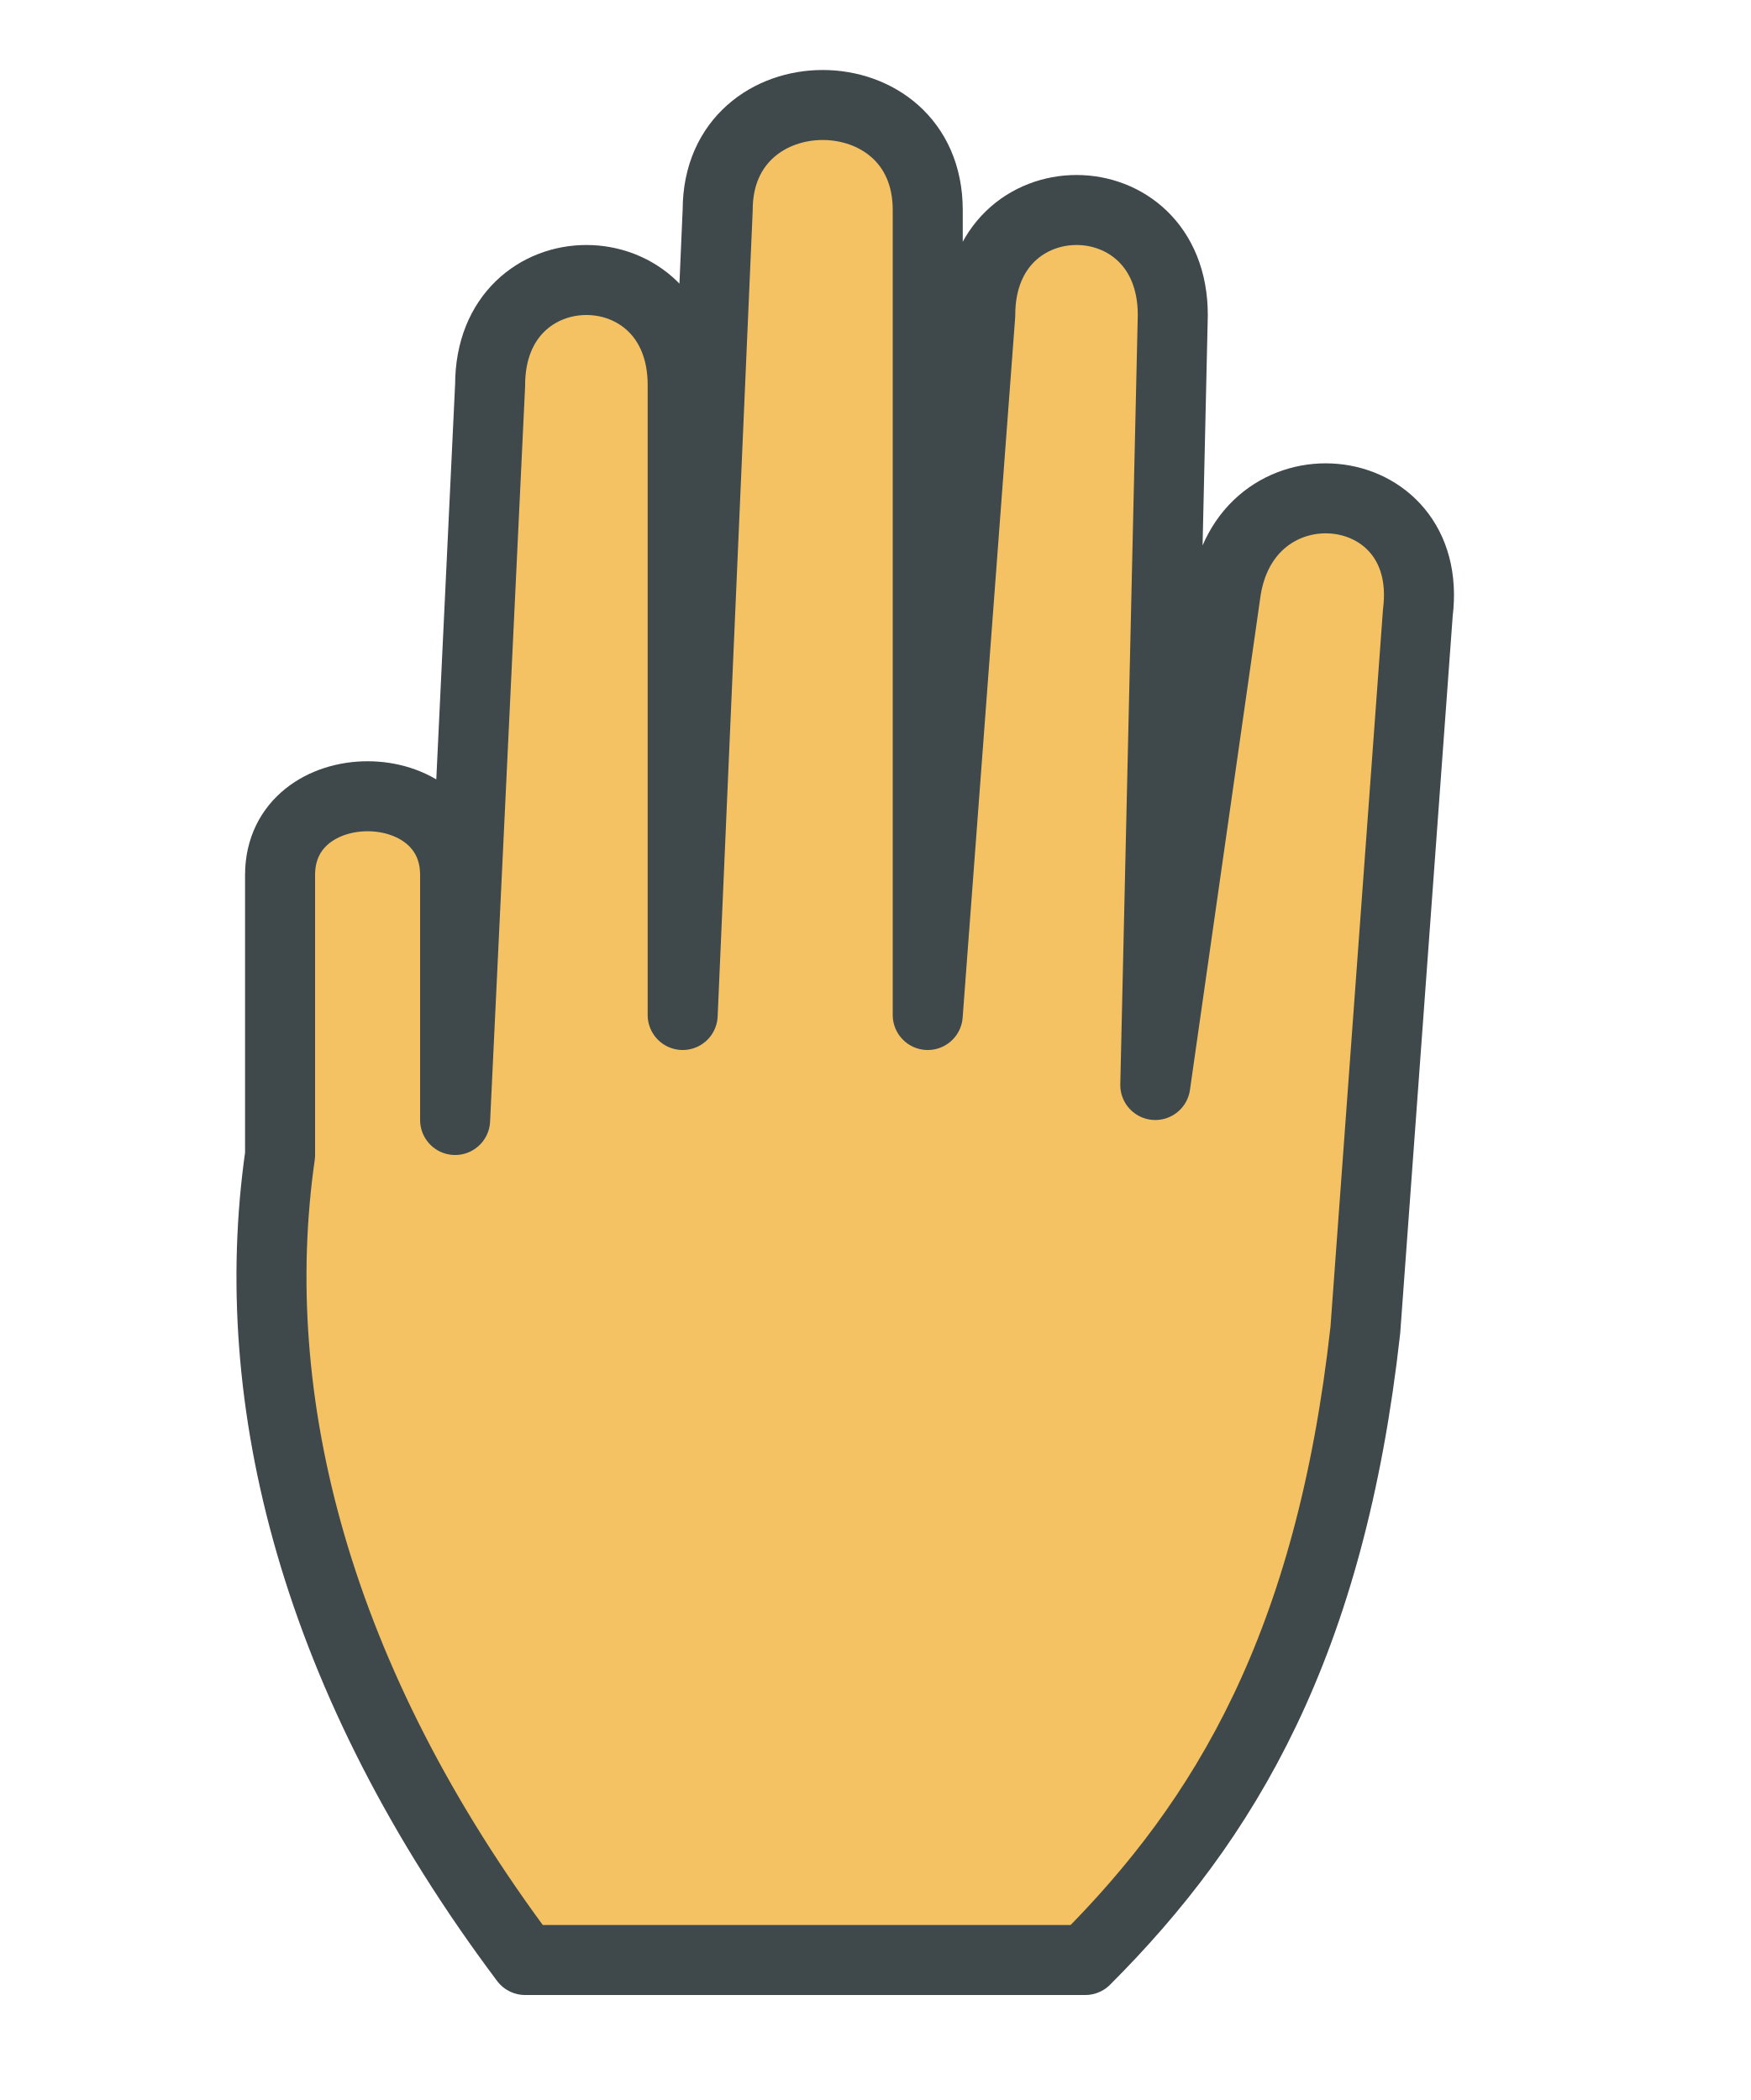
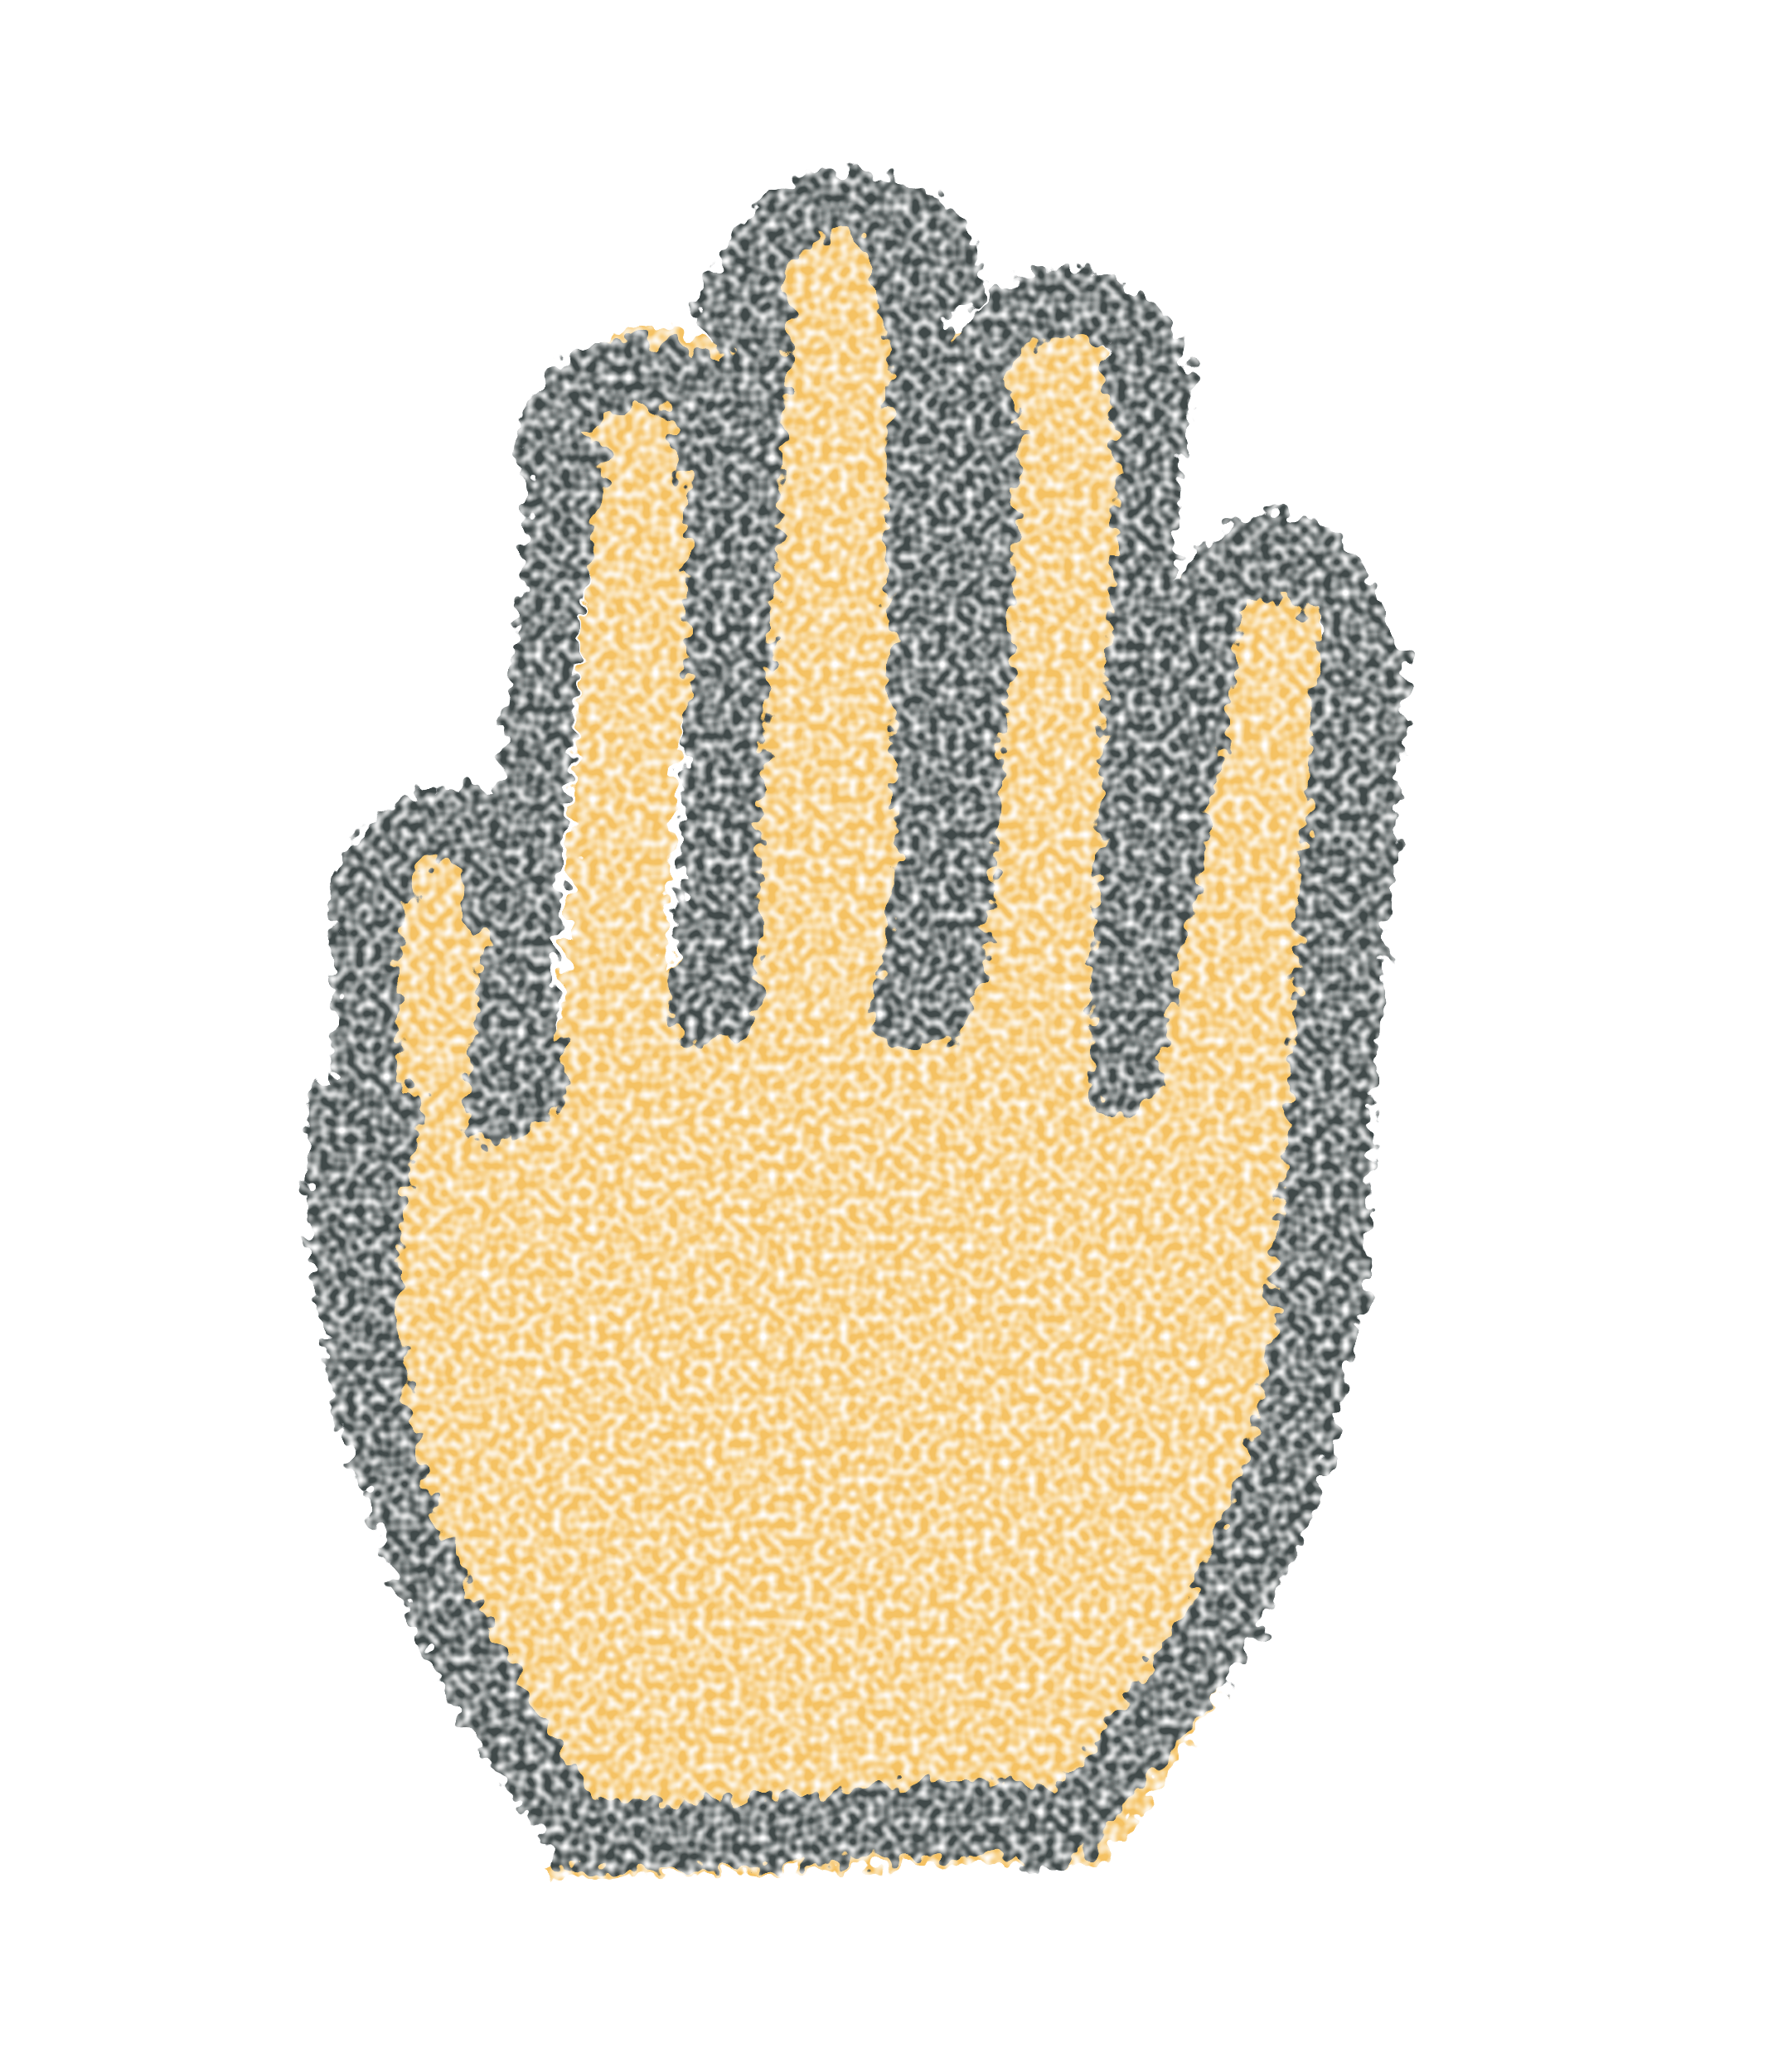
- <svg xmlns="http://www.w3.org/2000/svg" viewBox="0 0 100 120" fill="#f5c263" stroke="#3f484a" stroke-width="4" stroke-linejoin="round" stroke-linecap="round">
-   <path d="M30 112 C 18 96 14 80 16 66 L 16 50 C 16 44 26 44 26 50 L 26 64 L 28 22 C 28 14 39 14 39 22 L 39 58 L 41 12 C 41 4 53 4 53 12 L 53 58 L 56 18 C 56 10 67 10 67 18 L 66 62 L 70 34 C 71 26 82 27 81 35 L 78 76 C 76 94 70 104 62 112 Z" />
+ <svg xmlns="http://www.w3.org/2000/svg" viewBox="-8 -8 116 136" width="116" height="136">
+   <defs>
+     <filter id="crayon" x="-5%" y="-5%" width="110%" height="110%">
+       <feTurbulence type="fractalNoise" baseFrequency="0.9" numOctaves="2" seed="7" result="n" />
+       <feDisplacementMap in="SourceGraphic" in2="n" scale="2.4" xChannelSelector="R" yChannelSelector="G" result="d" />
+       <feTurbulence type="fractalNoise" baseFrequency="1.7" numOctaves="1" seed="3" result="g" />
+       <feColorMatrix in="g" type="matrix" values="0 0 0 0 0  0 0 0 0 0  0 0 0 0 0  0 0 0 -2.2 1.75" result="ga" />
+       <feComposite in="d" in2="ga" operator="in" />
+     </filter>
+   </defs>
+   <g filter="url(#crayon)">
+     <path d="M30 112 C20.895 97.803, 11.93 79.543, 12.761 68.362 C18.143 58.906, 15.24 54.766, 16.276 51.58 C13.719 44.85, 28.791 46.39, 25.622 51.112 C26.929 53.393, 27.561 57.58, 28.078 65.148 C29.344 58.033, 29.204 47.29, 30.976 21.6 C25.79 11.087, 41.571 11.173, 40.923 19.654 C37.751 35.307, 35.45 42.356, 35.805 55.779 C39.967 46.78, 40.696 33.214, 38.43 13.649 C41.723 0.936, 53.173 5.684, 53.835 14.558 C53.492 24.861, 55.057 39.163, 53.956 61.235 C50.238 48.241, 55.452 39.874, 52.695 15.02 C58.612 11.09, 64.695 7.861, 65.351 20.968 C68.445 36.458, 68.597 53.933, 63.094 62.022 C67.673 55.82, 70.253 42.47, 67.502 36.769 C67.893 23.597, 79.977 26.201, 78.204 32.186 C80.99 45.071, 79.883 59.875, 79.851 74.099 C78.672 93.972, 72.35 104.411, 63.914 114.501 C52.995 113.828, 43.796 115.019, 27.802 115.154" stroke="none" stroke-width="0" fill="#f5c263" stroke-linecap="round" stroke-linejoin="round" />
+     <path d="M30 112 C17.707 94.202, 13.545 81.371, 14.201 64.886 M28.456 110.342 C17.475 95.978, 13.594 78.021, 17.84 64.851 M16.564 66.302 C16.478 62.59, 15.215 55.869, 16.772 50.279 M15.721 65.664 C15.52 62.117, 16.528 57.592, 15.573 50.524 M16 50 C16.699 45.725, 27.292 42.888, 24.501 49.658 M17.253 49.877 C17.759 44.765, 24.977 44.441, 24.332 51.358 M25.818 50.221 C25.412 53.306, 26.64 57.155, 27.245 63.71 M26.092 49.739 C25.488 54.642, 26.099 60.314, 25.389 63.89 M24.457 65.003 C26.666 49.432, 26.711 36.356, 29.755 22.251 M25.253 64.749 C26.739 52.899, 27.777 39.804, 28.698 22.575 M28 22 C28.797 15.192, 40.486 14.99, 38.062 21.509 M28.657 21.007 C26.736 15.33, 39.388 13.737, 40.689 21.855 M40.082 22.97 C40.324 30.494, 39.655 42.412, 37.926 58.334 M39.076 21.11 C39.456 33.896, 38.46 46.017, 38.602 58.049 M39.969 57.095 C39.2 42.922, 41.532 29.214, 41.67 12.366 M39.646 58.29 C39.217 41.78, 40.754 25.496, 41.873 12.522 M41 12 C42.51 2.629, 53.599 3.789, 54.656 10.487 M39.692 12.76 C42.965 2.341, 52.39 2.914, 51.425 12.026 M51.95 12.241 C55.027 29.564, 53.783 47.895, 51.26 58.611 M52.395 11.856 C52.059 22.733, 52.194 33.711, 53.299 58.549 M54.408 56.627 C55.568 46.114, 56.891 31.507, 56.918 18.981 M52.687 57.71 C54.974 45.872, 55.25 33.493, 55.237 18.39 M56 18 C55.731 9.58, 68.531 9.602, 66.306 17.425 M55.207 18.686 C56.583 8.479, 68.859 11.693, 67.65 16.707 M68.212 16.538 C66.872 28.87, 66.346 37.873, 65.468 62.963 M67.151 17.7 C67.523 35.214, 65.958 52.356, 65.58 61.249 M65.995 62.962 C66.804 54.793, 69.76 48.382, 71.402 32.533 M66.097 61.883 C67.47 53.977, 69.008 45.979, 70.478 33.154 M70 34 C72.218 24.982, 80.837 25.753, 81.312 35.736 M68.487 34.157 C72.679 26.888, 81.413 28.276, 81.264 35.593 M82.416 35.635 C81.563 51.511, 79.701 64.483, 79.754 77.463 M80.558 34.555 C79.157 50.309, 78.91 65.591, 77.341 76.452 M78 76 C76.016 94.969, 68.888 102.883, 62.437 111.38 M79.253 74.962 C77.433 95.111, 71.173 102.395, 60.425 113.013 M60.276 111.043 C53.656 110.09, 46.21 112.478, 30.58 112.229 M62.447 111.862 C52.605 111.387, 43.157 113.03, 29.919 112.738" stroke="#3f484a" stroke-width="4" fill="none" stroke-linecap="round" stroke-linejoin="round" />
+   </g>
</svg>
